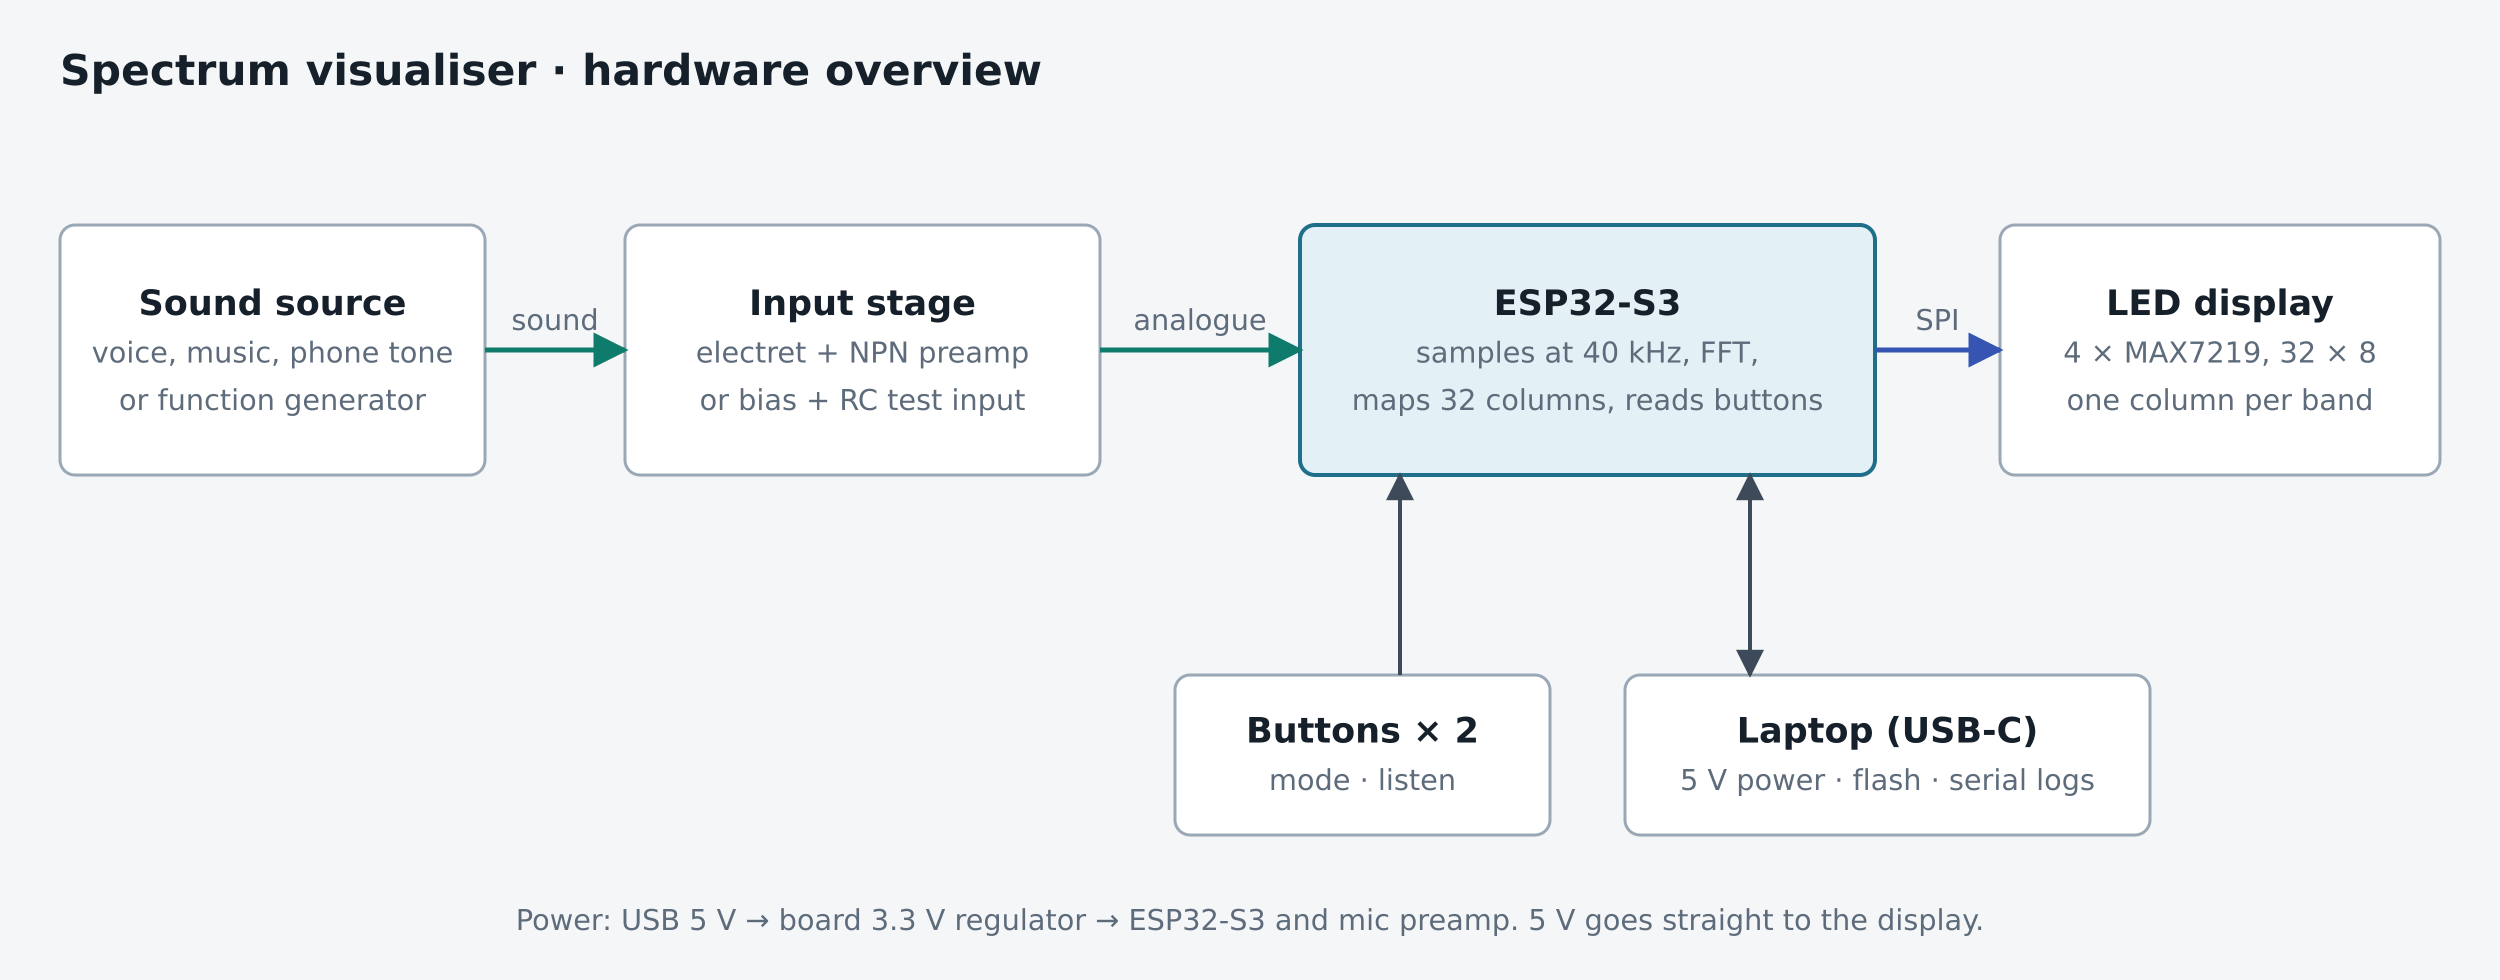
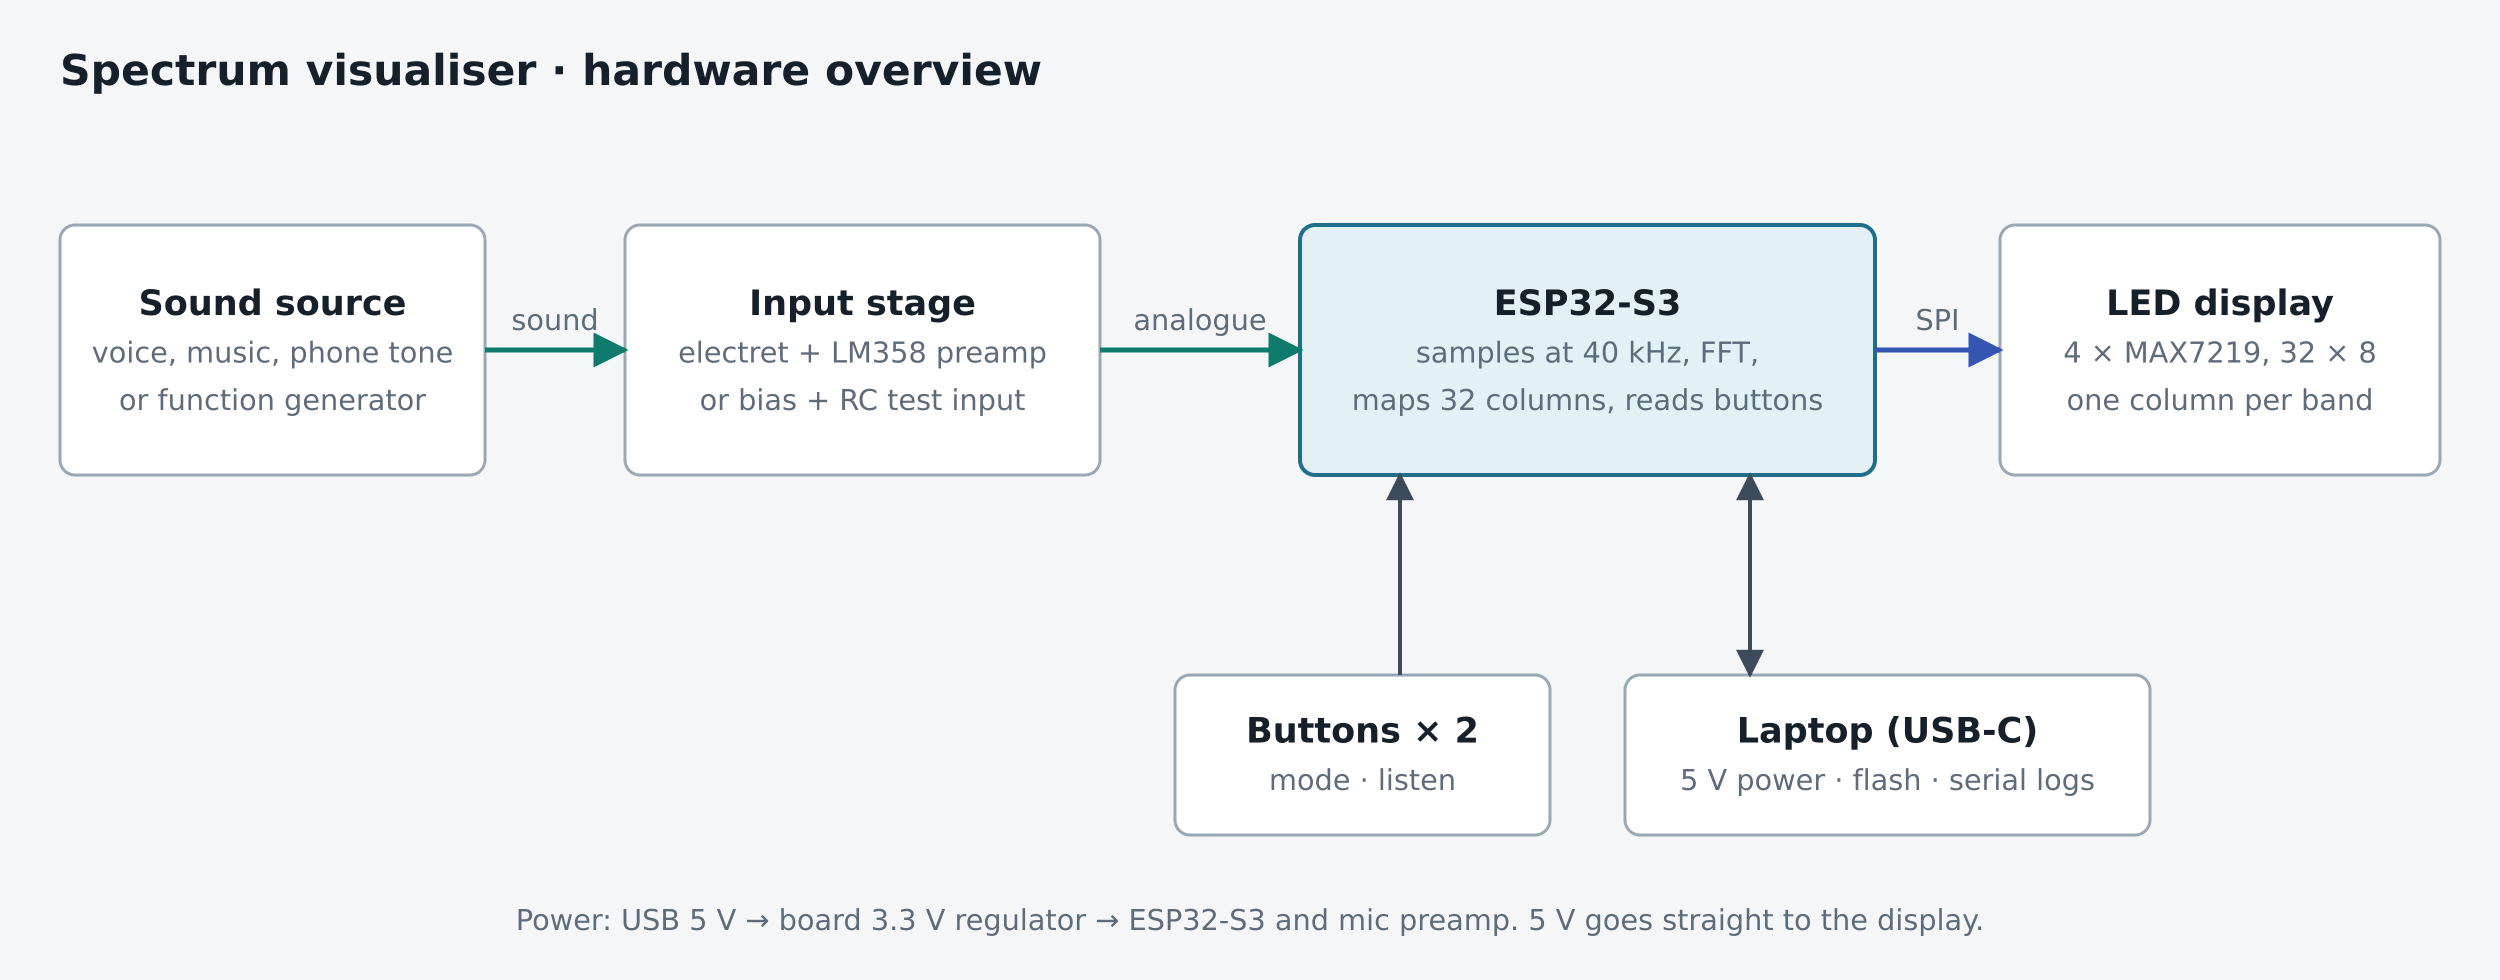
<svg xmlns="http://www.w3.org/2000/svg" viewBox="0 0 1000 392" width="1000" height="392" role="img" aria-label="Spectrum visualiser · hardware overview">
  <defs>
    <marker id="ar-ink" viewBox="0 0 10 10" refX="9" refY="5" markerWidth="7" markerHeight="7" orient="auto-start-reverse">
      <path d="M0 0L10 5L0 10z" class="mk" />
    </marker>
    <marker id="ar-sig" viewBox="0 0 10 10" refX="9" refY="5" markerWidth="7" markerHeight="7" orient="auto-start-reverse">
      <path d="M0 0L10 5L0 10z" class="mk-sig" />
    </marker>
    <marker id="ar-spi" viewBox="0 0 10 10" refX="9" refY="5" markerWidth="7" markerHeight="7" orient="auto-start-reverse">
      <path d="M0 0L10 5L0 10z" class="mk-spi" />
    </marker>
  </defs>
  <style>
.t{fill:#16202b;font:13px 'IBM Plex Sans','DejaVu Sans',Arial,sans-serif}
.th{fill:#16202b;font:600 17px 'IBM Plex Sans','DejaVu Sans',Arial,sans-serif}
.tb{fill:#16202b;font:600 14px 'IBM Plex Sans','DejaVu Sans',Arial,sans-serif}
.tb2{fill:#16202b;font:600 13px 'IBM Plex Sans','DejaVu Sans',Arial,sans-serif}
.ts{fill:#5d6b7b;font:11.5px 'IBM Plex Sans','DejaVu Sans',Arial,sans-serif}
.tm{fill:#16202b;font:12px 'IBM Plex Mono','DejaVu Sans Mono',Consolas,monospace}
.tmb{fill:#16202b;font:600 12.5px 'IBM Plex Mono','DejaVu Sans Mono',Consolas,monospace}
.bx{fill:#ffffff;stroke:#9aa7b5;stroke-width:1.2}
.bx-acc{fill:#e3f0f5;stroke:#1f6f8b;stroke-width:1.6}
.bx-dash{fill:none;stroke:#9aa7b5;stroke-width:1.2;stroke-dasharray:6 4}
.ctr{fill:#eef2f6;stroke:#9aa7b5;stroke-width:1.2}
.q{fill:#fff7e0;stroke:#b98a12}
.pill{fill:#ffffff;stroke:#9aa7b5;stroke-width:1.2}
.res{fill:#ffffff;stroke:#3d4a59;stroke-width:1.5}
.cap{fill:none;stroke:#3d4a59;stroke-width:1.5}
.grid{fill:#16181b;stroke:#9aa7b5}
.led{fill:#c8302c}
.pin{fill:#ffffff;stroke:#3d4a59;stroke-width:1.5}
.w{fill:none;stroke:#3d4a59;stroke-width:1.6}
.w-ink2{stroke:#3d4a59}
.w-sig{stroke:#0f7b6c;stroke-width:2}
.w-spi{stroke:#3655b3;stroke-width:2}
.w-p3{stroke:#c2410c;stroke-width:2}
.w-p5{stroke:#b3261e;stroke-width:2}
.w-gnd{stroke:#55606d}
.dash{stroke-dasharray:6 4}
+ .dec{fill:#fff7e0;stroke:#b98a12;stroke-width:1.4}
+ .io{stroke:#0f7b6c;stroke-width:1.4}
+ .fork{stroke:#3d4a59;stroke-width:5}
+ .rule{stroke:#9aa7b5;stroke-width:0.8}
+ .lbl{fill:#1f6f8b;font:600 11.5px 'IBM Plex Sans','DejaVu Sans',Arial,sans-serif}
+ .pinno{fill:#1f6f8b;font:600 11px 'IBM Plex Mono','DejaVu Sans Mono',Consolas,monospace}
.dot{fill:#3d4a59}
.mk{fill:#3d4a59}
.mk-sig{fill:#0f7b6c}
.mk-spi{fill:#3655b3}
</style>
  <rect width="100%" height="100%" fill="#f4f6f8" />
  <text x="24" y="34" class="th">Spectrum visualiser · hardware overview</text>
  <rect x="24" y="90" width="170" height="100" rx="6" class="bx" />
  <text x="109.0" y="126" class="tb" text-anchor="middle">Sound source</text>
  <text x="109.0" y="145" class="ts" text-anchor="middle">voice, music, phone tone</text>
  <text x="109.0" y="164" class="ts" text-anchor="middle">or function generator</text>
  <rect x="250" y="90" width="190" height="100" rx="6" class="bx" />
  <text x="345.0" y="126" class="tb" text-anchor="middle">Input stage</text>
-   <text x="345.0" y="145" class="ts" text-anchor="middle">electret + NPN preamp</text>
+   <text x="345.0" y="145" class="ts" text-anchor="middle">electret + LM358 preamp</text>
  <text x="345.0" y="164" class="ts" text-anchor="middle">or bias + RC test input</text>
  <rect x="520" y="90" width="230" height="100" rx="6" class="bx bx-acc" />
  <text x="635.0" y="126" class="tb" text-anchor="middle">ESP32-S3</text>
  <text x="635.0" y="145" class="ts" text-anchor="middle">samples at 40 kHz, FFT,</text>
  <text x="635.0" y="164" class="ts" text-anchor="middle">maps 32 columns, reads buttons</text>
  <rect x="800" y="90" width="176" height="100" rx="6" class="bx" />
  <text x="888.0" y="126" class="tb" text-anchor="middle">LED display</text>
  <text x="888.0" y="145" class="ts" text-anchor="middle">4 × MAX7219, 32 × 8</text>
  <text x="888.0" y="164" class="ts" text-anchor="middle">one column per band</text>
  <path d="M194 140.0L250 140.0" class="w w-sig" marker-end="url(#ar-sig)" />
  <text x="222.0" y="132.0" class="ts" text-anchor="middle">sound</text>
  <path d="M440 140.0L520 140.0" class="w w-sig" marker-end="url(#ar-sig)" />
  <text x="480.0" y="132.0" class="ts" text-anchor="middle">analogue</text>
  <path d="M750 140.0L800 140.0" class="w w-spi" marker-end="url(#ar-spi)" />
  <text x="775.0" y="132.0" class="ts" text-anchor="middle">SPI</text>
  <rect x="470" y="270" width="150" height="64" rx="6" class="bx" />
  <text x="545.0" y="297" class="tb" text-anchor="middle">Buttons × 2</text>
  <text x="545.0" y="316" class="ts" text-anchor="middle">mode · listen</text>
  <path d="M560 270L560 190" class="w w-ink2" marker-end="url(#ar-ink)" />
  <rect x="650" y="270" width="210" height="64" rx="6" class="bx" />
  <text x="755.0" y="297" class="tb" text-anchor="middle">Laptop (USB-C)</text>
  <text x="755.0" y="316" class="ts" text-anchor="middle">5 V power · flash · serial logs</text>
  <path d="M700 270L700 190" class="w w-ink2" marker-end="url(#ar-ink)" />
  <path d="M700 190L700 270" class="w w-ink2" marker-end="url(#ar-ink)" />
  <text x="500" y="372" class="ts" text-anchor="middle">Power: USB 5 V → board 3.3 V regulator → ESP32-S3 and mic preamp. 5 V goes straight to the display.</text>
</svg>
